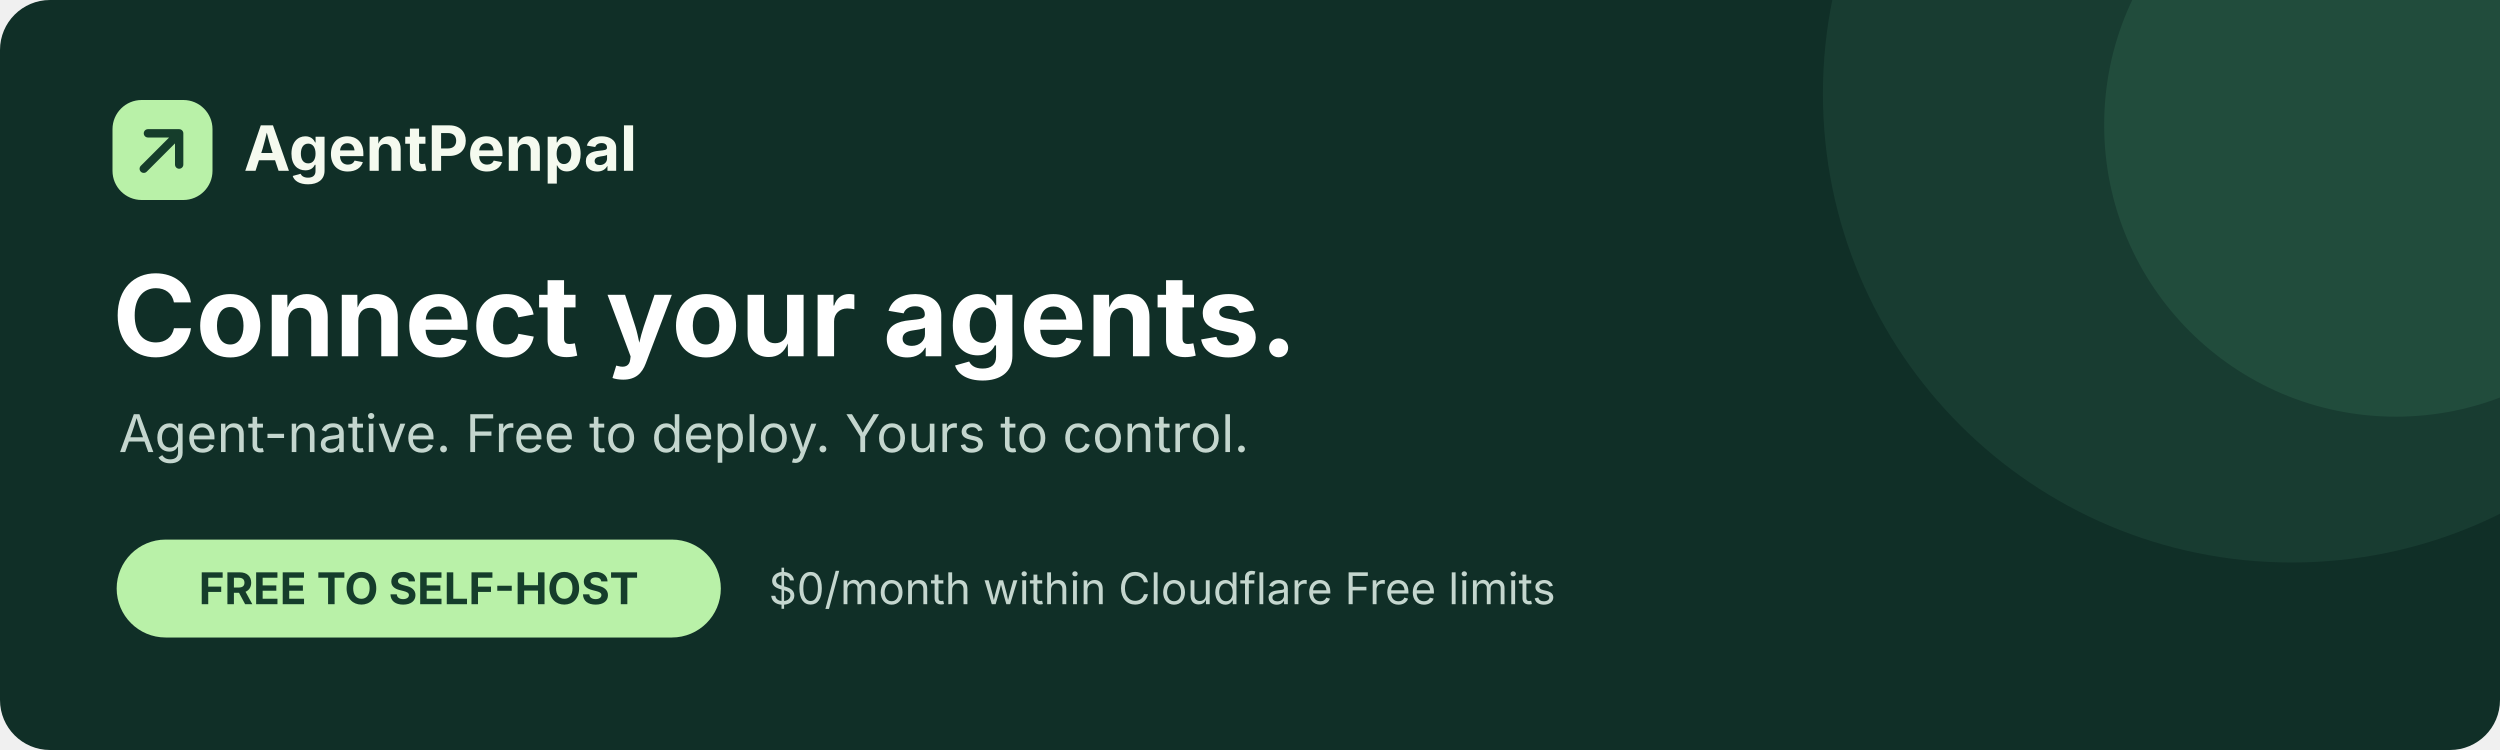
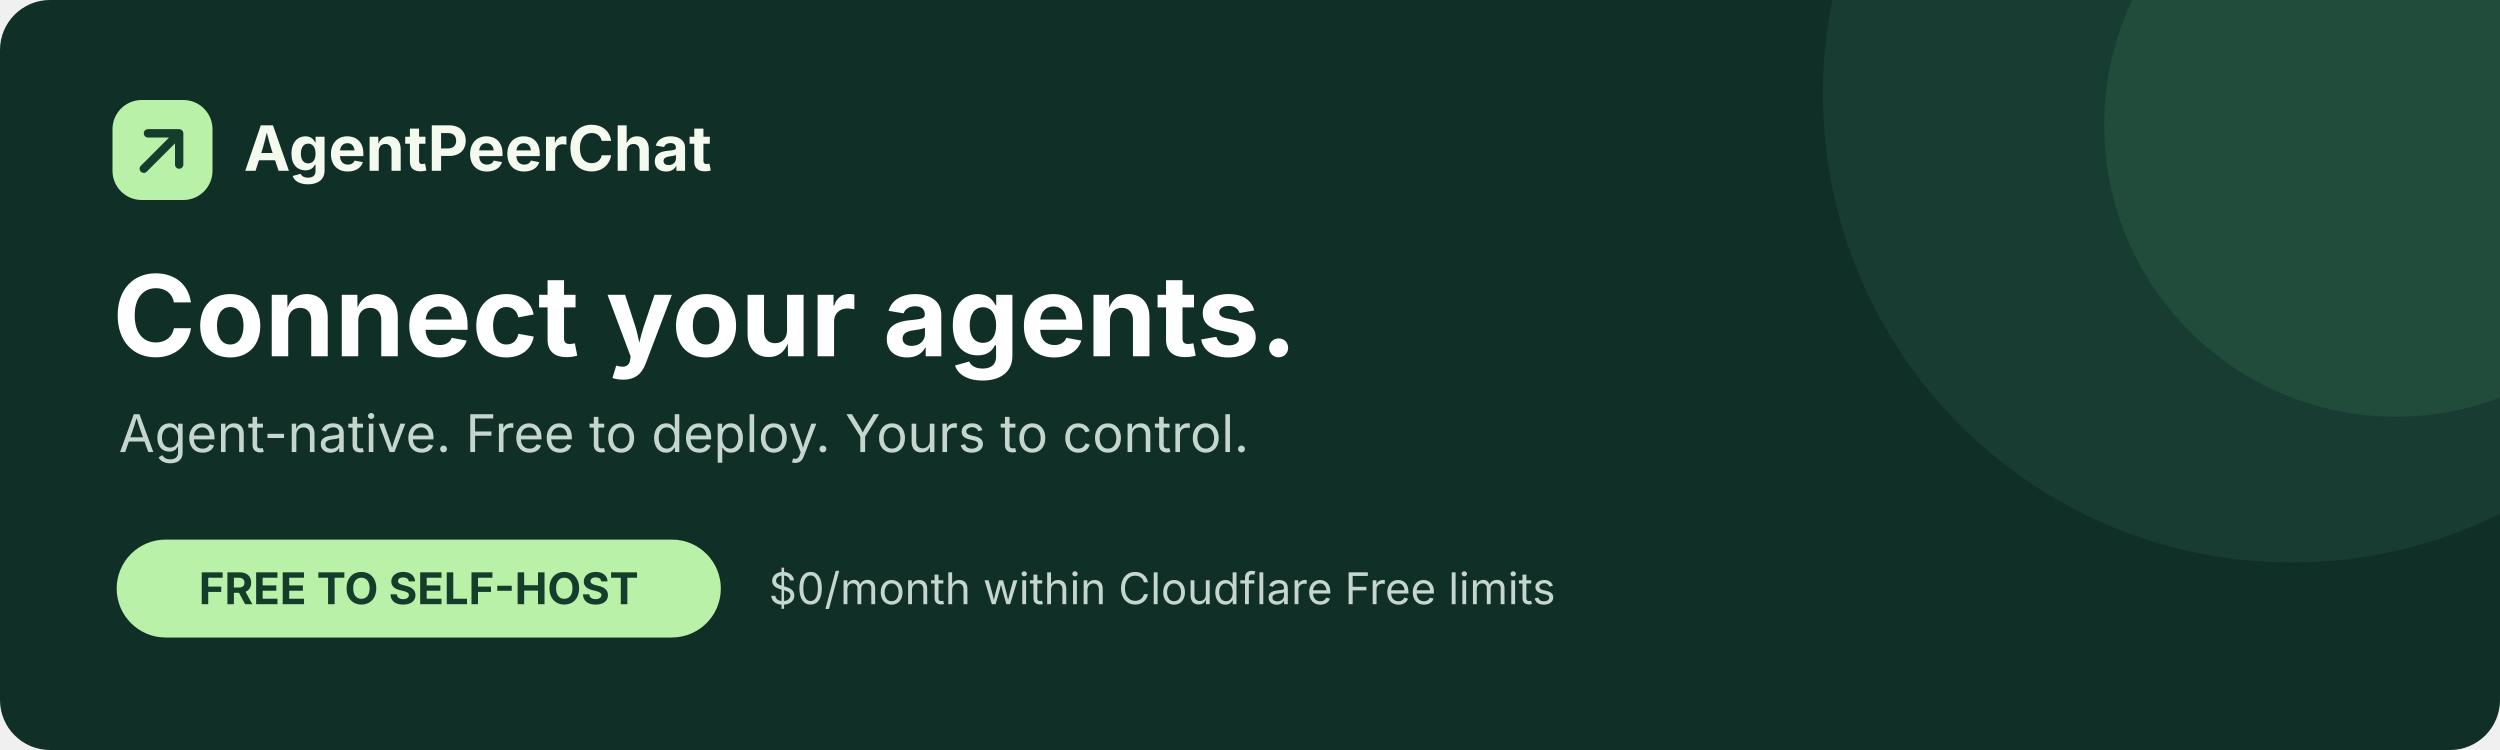
<svg xmlns="http://www.w3.org/2000/svg" width="1200" height="360" viewBox="0 0 1200 360" role="img" aria-labelledby="title desc">
  <rect width="1200" height="360" rx="24" fill="#102f27" />
  <circle cx="1100" cy="45" r="225" fill="#183c31" />
  <circle cx="1150" cy="60" r="140" fill="#214c3c" />
  <rect x="54" y="48" width="48" height="48" rx="14" fill="#b9f1a8" />
  <path d="M69 81L86 64M71 64H86V79" stroke="#153d2b" stroke-width="4" stroke-linecap="round" stroke-linejoin="round" fill="none" />
  <g font-family="Inter, Arial, Noto Sans CJK SC, sans-serif">
-     <text x="117" y="82" fill="#f5faef" font-size="30" font-weight="700">AgentPenpal</text>
+     <text x="117" y="82" fill="#f5faef" font-size="30" font-weight="700">AgentPeerChat</text>
    <text x="54" y="171" fill="#ffffff" font-size="54" font-weight="700">Connect your agents.</text>
    <text x="57" y="217" fill="#c4d6ce" font-size="25">Agent-native. Free to deploy. Yours to control.</text>
    <rect x="56" y="259" width="290" height="47" rx="23.5" fill="#b9f1a8" />
    <text x="201" y="290" text-anchor="middle" fill="#153d2b" font-size="21" font-weight="700">FREE TO SELF-HOST</text>
    <text x="369" y="290" fill="#c4d6ce" font-size="21">$0/month within Cloudflare Free limits</text>
  </g>
</svg>
